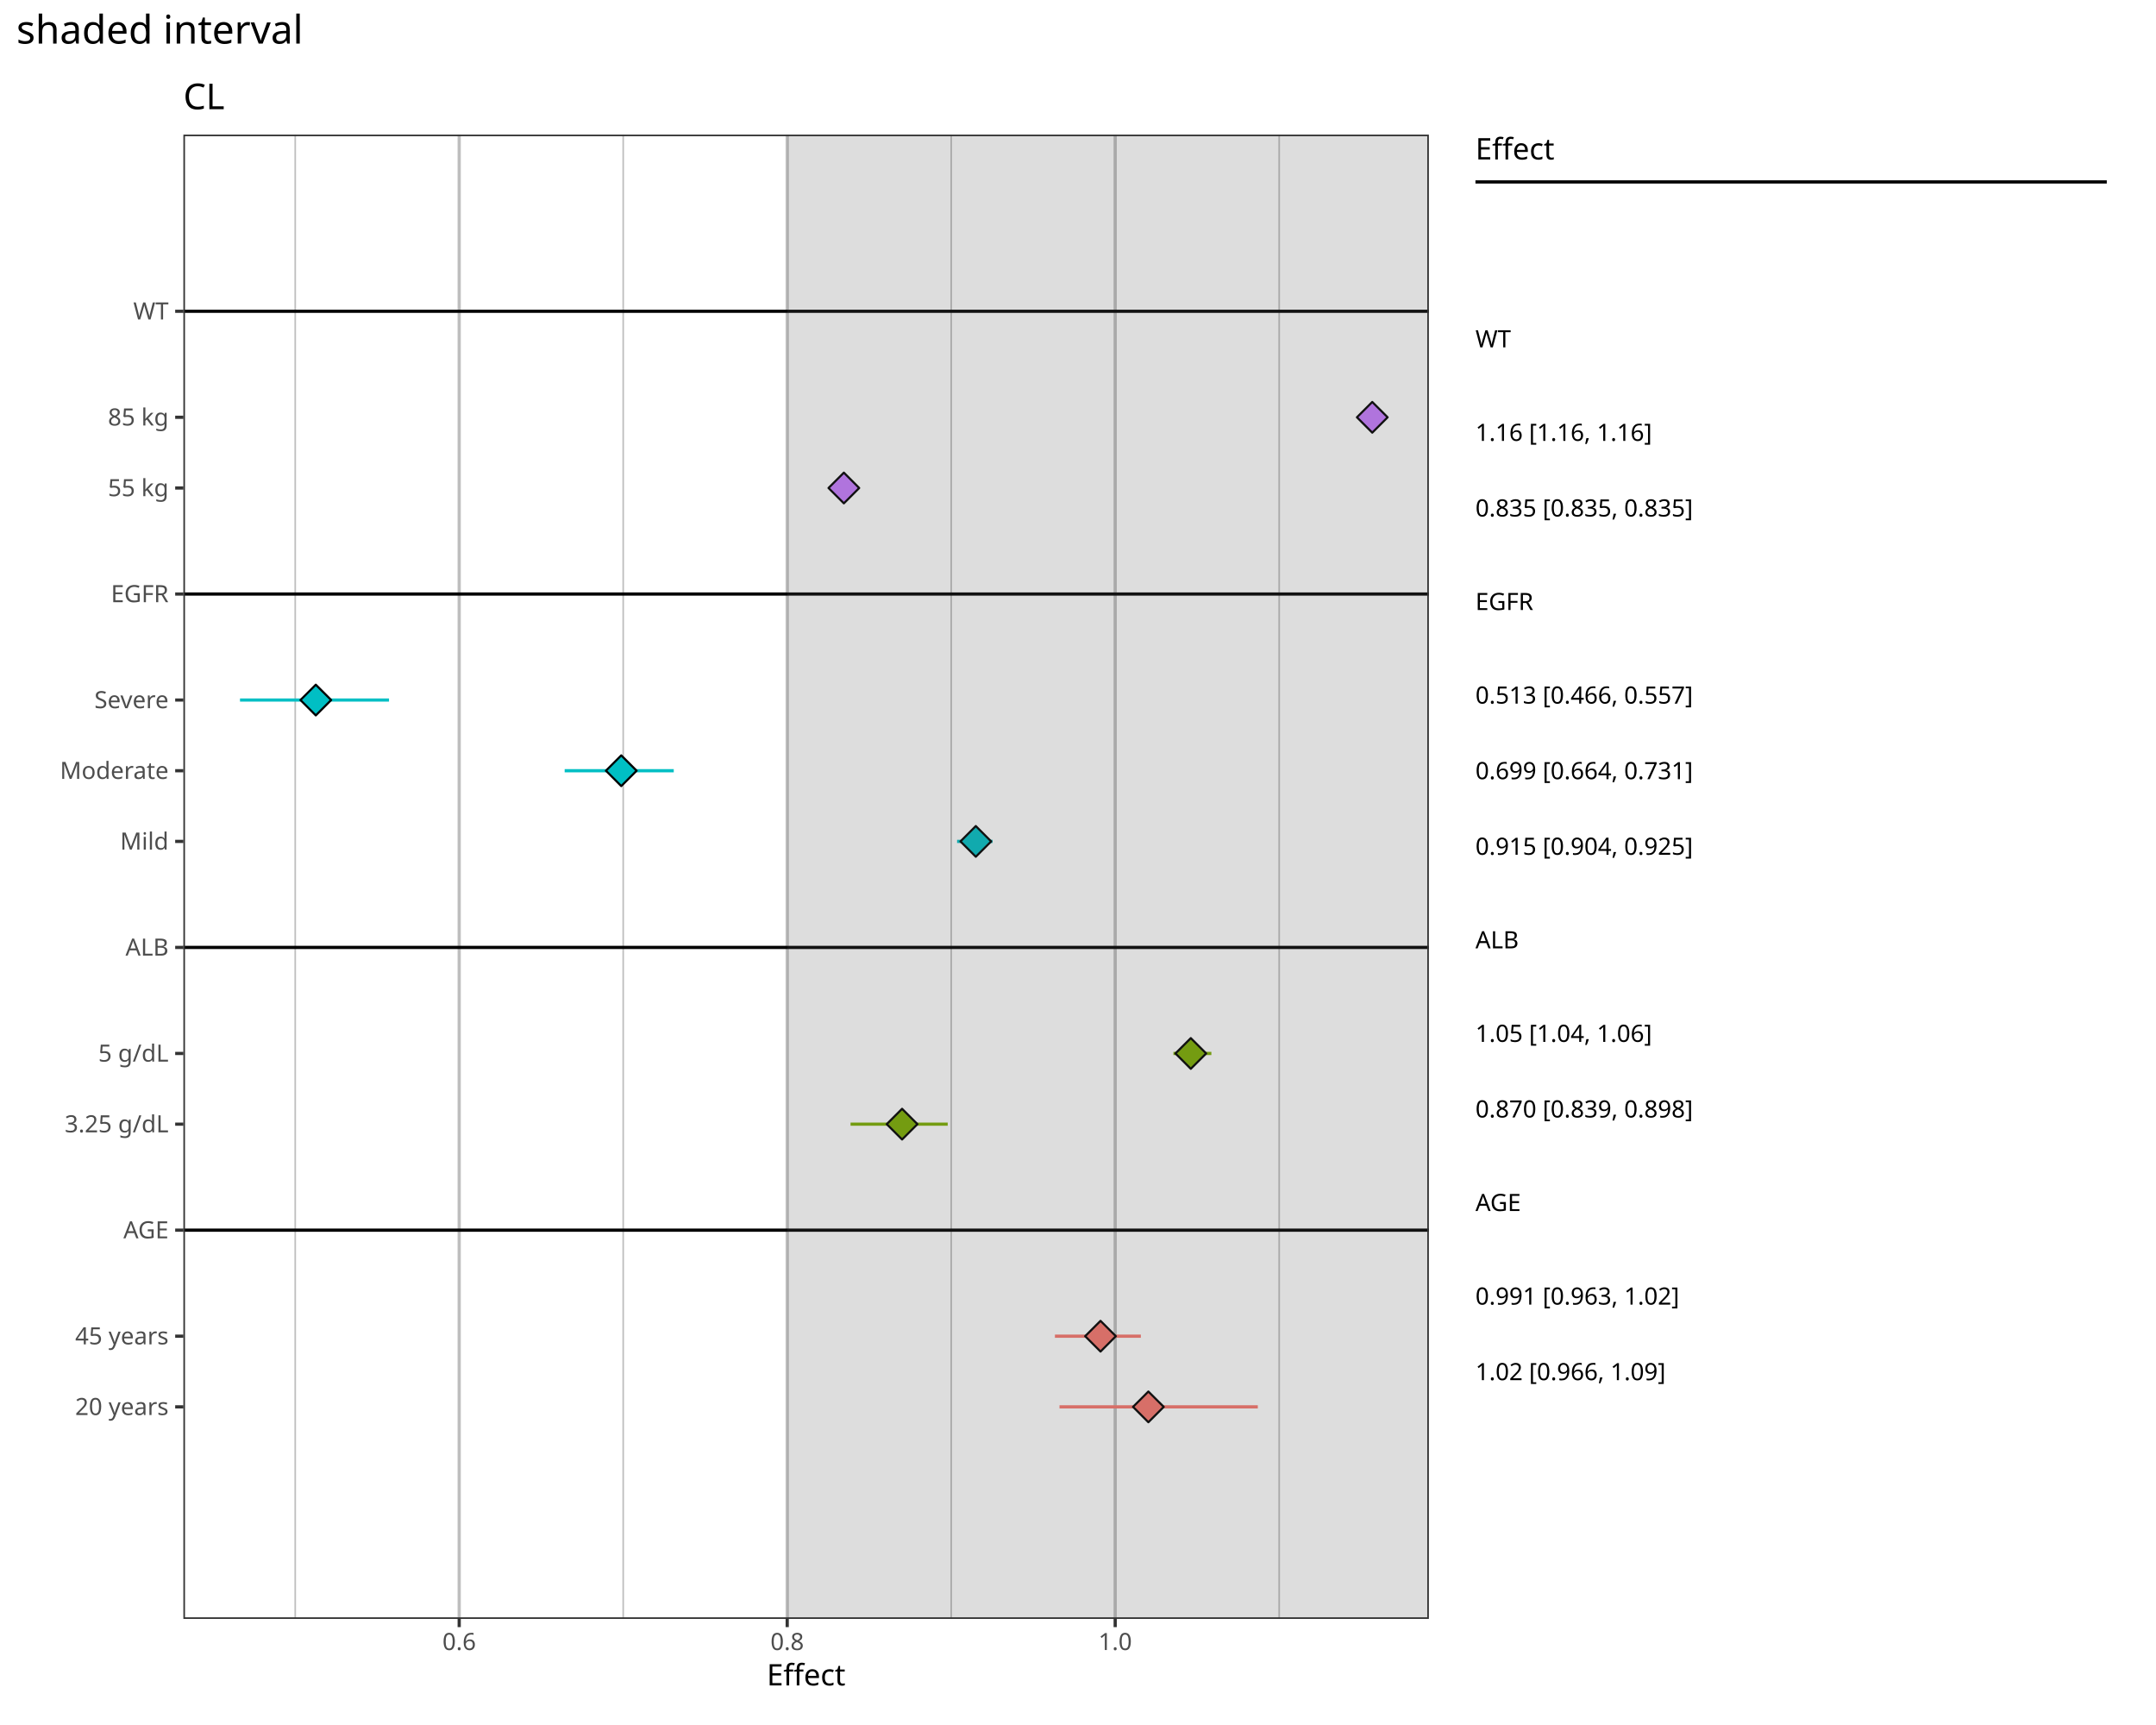
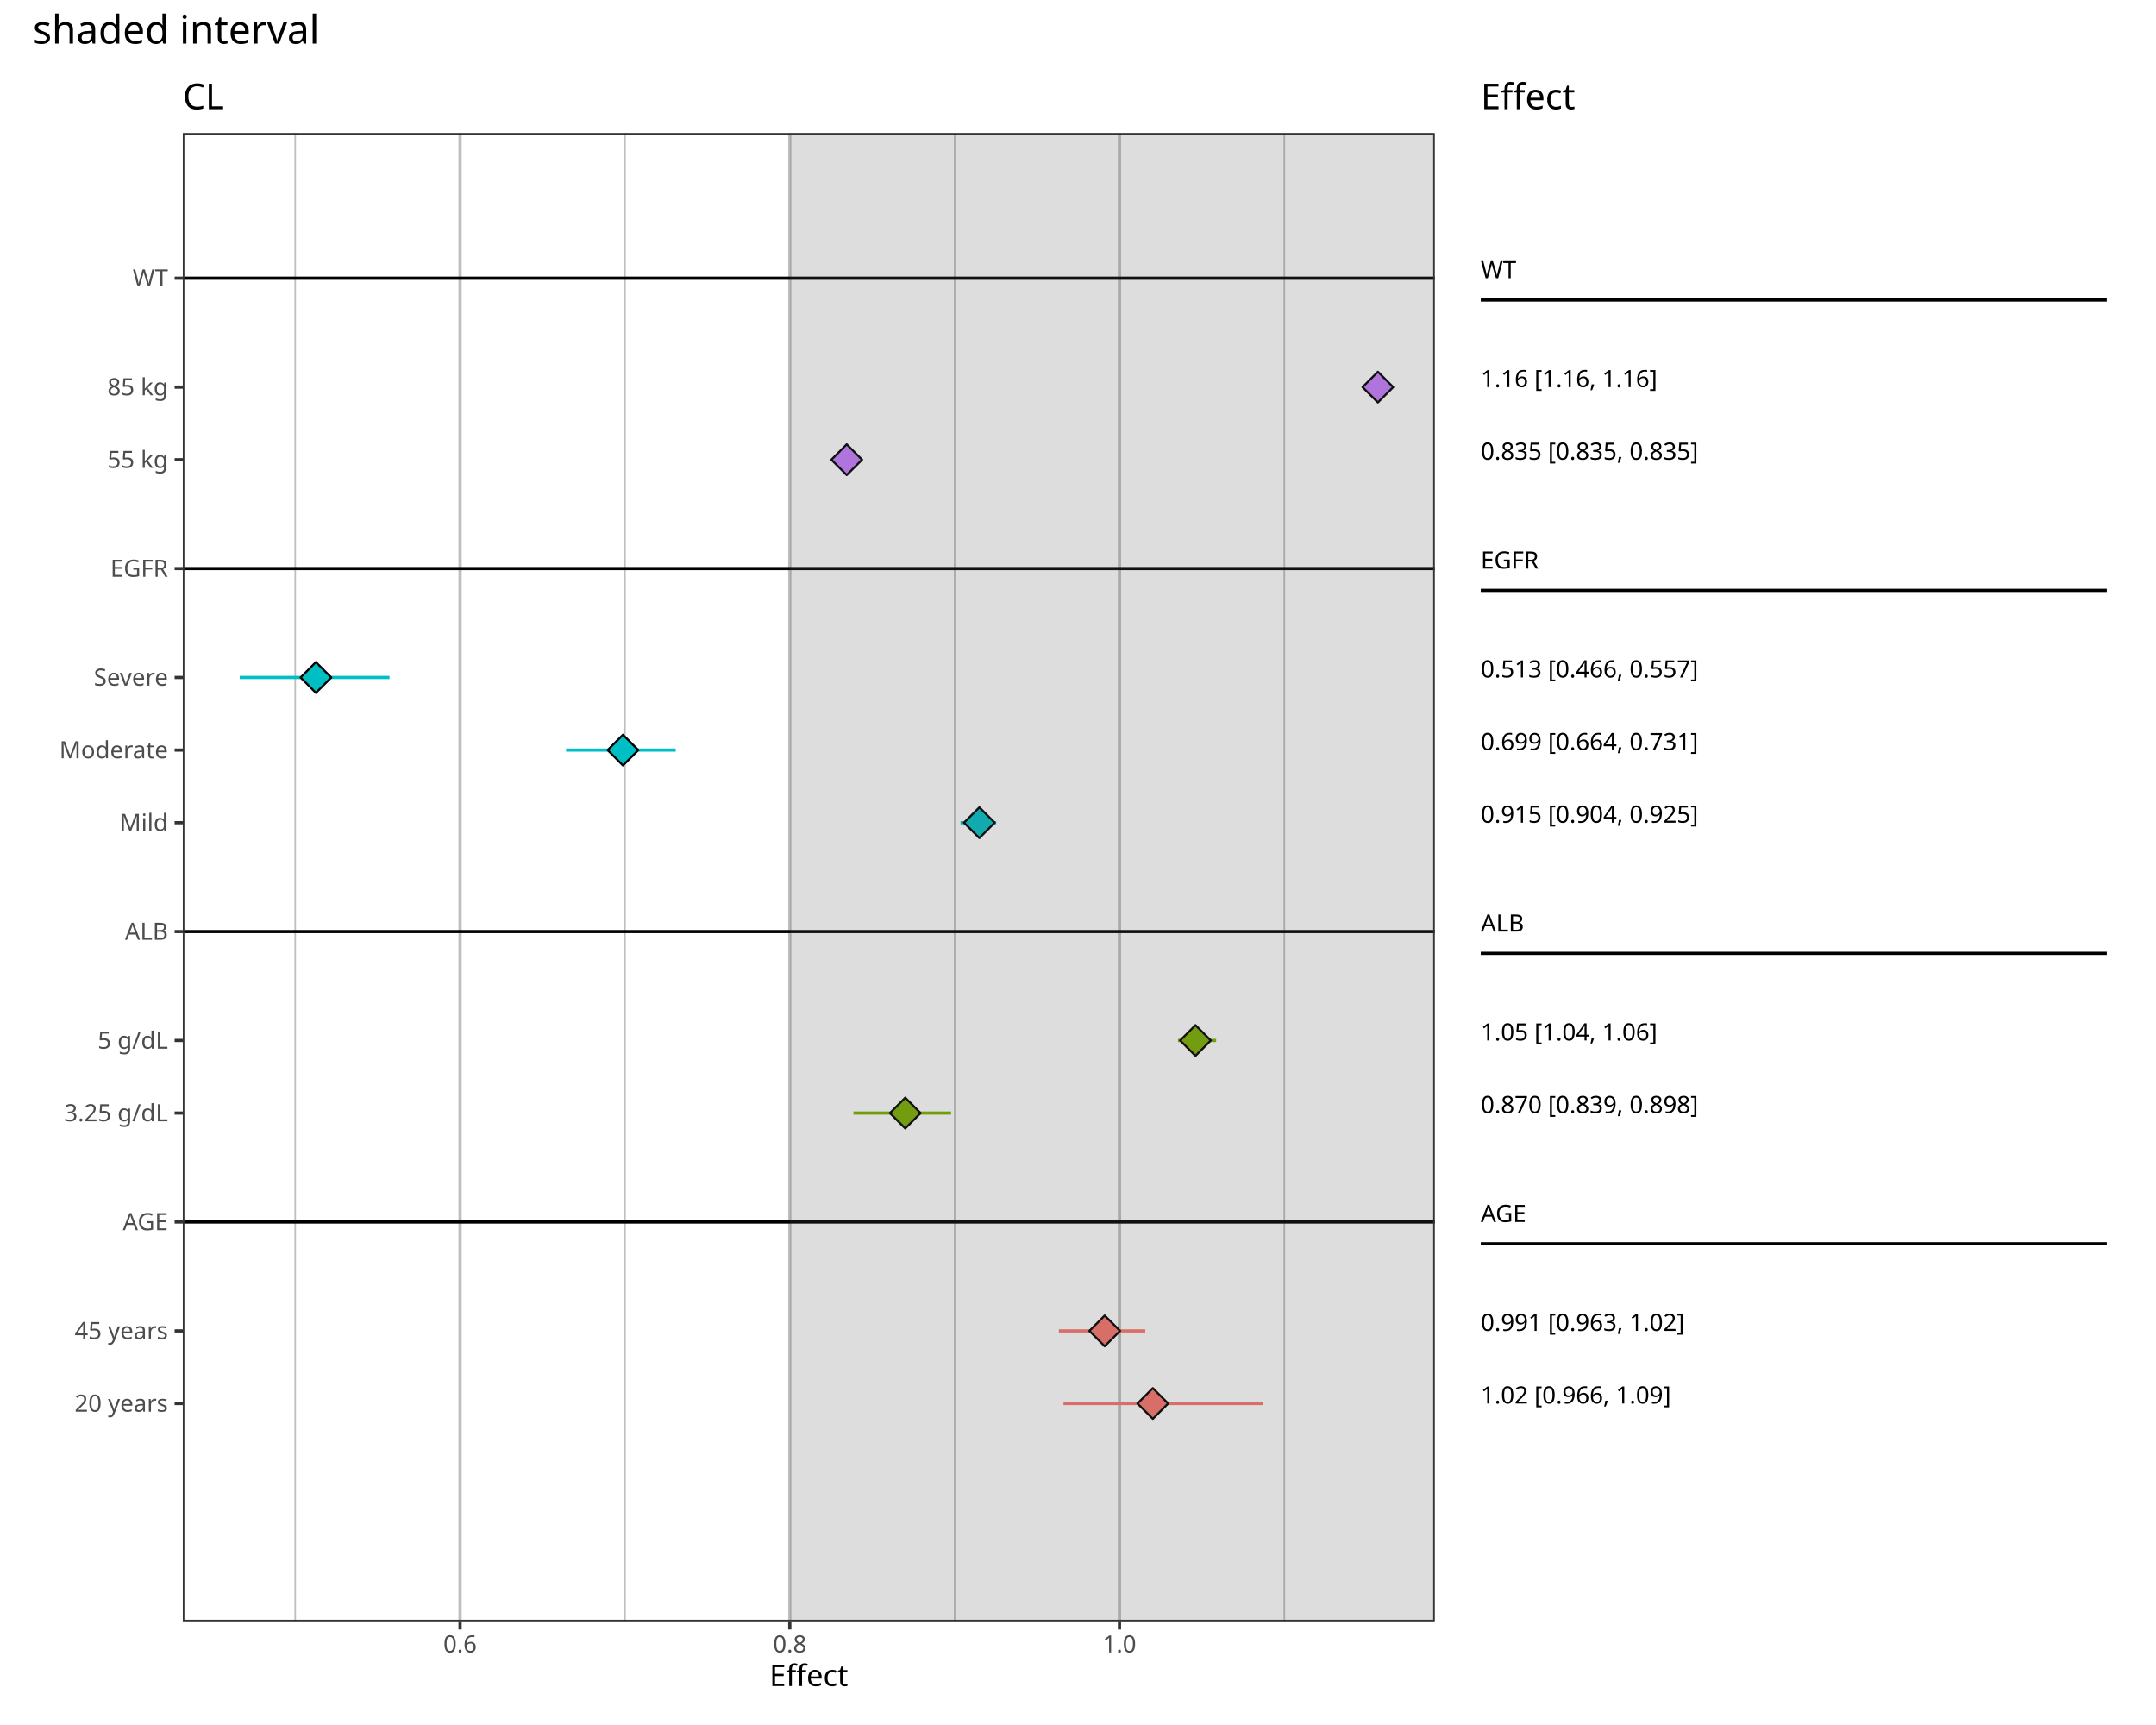
<svg xmlns="http://www.w3.org/2000/svg" class="svglite" data-engine-version="2.0" width="720.00pt" height="576.00pt" viewBox="0 0 720.00 576.00">
  <defs>
    <style type="text/css">
    .svglite line, .svglite polyline, .svglite polygon, .svglite path, .svglite rect, .svglite circle {
      fill: none;
      stroke: #000000;
      stroke-linecap: round;
      stroke-linejoin: round;
      stroke-miterlimit: 10.00;
    }
  </style>
  </defs>
  <rect width="100%" height="100%" style="stroke: none; fill: #FFFFFF;" />
  <defs>
    <clipPath id="cpMC4wMHw3MjAuMDB8MC4wMHw1NzYuMDA=">
      <rect x="0.00" y="0.00" width="720.00" height="576.00" />
    </clipPath>
  </defs>
  <g clip-path="url(#cpMC4wMHw3MjAuMDB8MC4wMHw1NzYuMDA=)">
    <rect x="0.00" y="0.00" width="720.00" height="576.00" style="stroke-width: 1.07; stroke: #FFFFFF; fill: #FFFFFF;" />
  </g>
  <defs>
-     <clipPath id="cpNS40OHw3MTQuNTJ8MjIuNzh8NTcwLjUy">
-       <rect x="5.48" y="22.78" width="709.04" height="547.74" />
+     <clipPath id="cpNjEuMDV8NzAzLjU2fDQ0LjQxfDU0MS4zNw==">
+       <rect x="61.05" y="44.41" width="642.51" height="496.97" />
    </clipPath>
  </defs>
-   <g clip-path="url(#cpNS40OHw3MTQuNTJ8MjIuNzh8NTcwLjUy)">
+   <g clip-path="url(#cpNjEuMDV8NzAzLjU2fDQ0LjQxfDU0MS4zNw==)">
</g>
  <g clip-path="url(#cpMC4wMHw3MjAuMDB8MC4wMHw1NzYuMDA=)">
</g>
  <defs>
-     <clipPath id="cpNS40OHw0NzguMTd8MjIuNzh8NTcwLjUy">
-       <rect x="5.48" y="22.78" width="472.69" height="547.74" />
+     <clipPath id="cpNS40OHw0ODAuMTV8MjIuNzh8NTcwLjUy">
+       <rect x="5.48" y="22.78" width="474.67" height="547.74" />
    </clipPath>
  </defs>
-   <g clip-path="url(#cpNS40OHw0NzguMTd8MjIuNzh8NTcwLjUy)">
-     <rect x="5.48" y="22.78" width="472.69" height="547.74" style="stroke-width: 1.07; stroke: #FFFFFF; fill: #FFFFFF;" />
+   <g clip-path="url(#cpNS40OHw0ODAuMTV8MjIuNzh8NTcwLjUy)">
+     <rect x="5.48" y="22.78" width="474.67" height="547.74" style="stroke-width: 1.07; stroke: #FFFFFF; fill: #FFFFFF;" />
  </g>
  <g clip-path="url(#cpMC4wMHw3MjAuMDB8MC4wMHw1NzYuMDA=)">
</g>
  <defs>
-     <clipPath id="cpNjEuMjR8NDc3LjE4fDQ0Ljk0fDU0MC41OA==">
-       <rect x="61.24" y="44.94" width="415.93" height="495.64" />
+     <clipPath id="cpNjEuMDV8NDc5LjE1fDQ0LjQxfDU0MS4zNw==">
+       <rect x="61.05" y="44.41" width="418.10" height="496.97" />
    </clipPath>
  </defs>
-   <g clip-path="url(#cpNjEuMjR8NDc3LjE4fDQ0Ljk0fDU0MC41OA==)">
-     <rect x="61.24" y="44.94" width="415.93" height="495.64" style="stroke-width: 1.07; stroke: none; fill: #FFFFFF;" />
-     <polyline points="98.59,540.58 98.59,44.94 " style="stroke-width: 0.53; stroke: #BEBEBE; stroke-linecap: butt;" />
-     <polyline points="208.12,540.58 208.12,44.94 " style="stroke-width: 0.53; stroke: #BEBEBE; stroke-linecap: butt;" />
-     <polyline points="317.66,540.58 317.66,44.94 " style="stroke-width: 0.53; stroke: #BEBEBE; stroke-linecap: butt;" />
-     <polyline points="427.19,540.58 427.19,44.94 " style="stroke-width: 0.53; stroke: #BEBEBE; stroke-linecap: butt;" />
-     <polyline points="153.35,540.58 153.35,44.94 " style="stroke-width: 1.07; stroke: #BEBEBE; stroke-linecap: butt;" />
-     <polyline points="262.89,540.58 262.89,44.94 " style="stroke-width: 1.07; stroke: #BEBEBE; stroke-linecap: butt;" />
-     <polyline points="372.42,540.58 372.42,44.94 " style="stroke-width: 1.07; stroke: #BEBEBE; stroke-linecap: butt;" />
-     <line x1="-175.25" y1="540.58" x2="-175.25" y2="44.94" style="stroke-width: 1.07; stroke-dasharray: 1.42,4.27,5.69,4.27; stroke-linecap: butt;" />
-     <polyline points="420.05,469.77 420.05,469.77 " style="stroke-width: 1.07; stroke: #F8766D; stroke-linecap: butt;" />
-     <polyline points="420.05,469.77 353.82,469.77 " style="stroke-width: 1.07; stroke: #F8766D; stroke-linecap: butt;" />
-     <polyline points="353.82,469.77 353.82,469.77 " style="stroke-width: 1.07; stroke: #F8766D; stroke-linecap: butt;" />
-     <polyline points="380.99,446.17 380.99,446.17 " style="stroke-width: 1.07; stroke: #F8766D; stroke-linecap: butt;" />
-     <polyline points="380.99,446.17 352.29,446.17 " style="stroke-width: 1.07; stroke: #F8766D; stroke-linecap: butt;" />
-     <polyline points="352.29,446.17 352.29,446.17 " style="stroke-width: 1.07; stroke: #F8766D; stroke-linecap: butt;" />
-     <polyline points="316.49,375.37 316.49,375.37 " style="stroke-width: 1.07; stroke: #7CAE00; stroke-linecap: butt;" />
-     <polyline points="316.49,375.37 284.04,375.37 " style="stroke-width: 1.07; stroke: #7CAE00; stroke-linecap: butt;" />
-     <polyline points="284.04,375.37 284.04,375.37 " style="stroke-width: 1.07; stroke: #7CAE00; stroke-linecap: butt;" />
-     <polyline points="404.54,351.76 404.54,351.76 " style="stroke-width: 1.07; stroke: #7CAE00; stroke-linecap: butt;" />
-     <polyline points="404.54,351.76 391.86,351.76 " style="stroke-width: 1.07; stroke: #7CAE00; stroke-linecap: butt;" />
-     <polyline points="391.86,351.76 391.86,351.76 " style="stroke-width: 1.07; stroke: #7CAE00; stroke-linecap: butt;" />
-     <polyline points="331.47,280.96 331.47,280.96 " style="stroke-width: 1.07; stroke: #00BFC4; stroke-linecap: butt;" />
-     <polyline points="331.47,280.96 319.62,280.96 " style="stroke-width: 1.07; stroke: #00BFC4; stroke-linecap: butt;" />
-     <polyline points="319.62,280.96 319.62,280.96 " style="stroke-width: 1.07; stroke: #00BFC4; stroke-linecap: butt;" />
-     <polyline points="225.00,257.35 225.00,257.35 " style="stroke-width: 1.07; stroke: #00BFC4; stroke-linecap: butt;" />
-     <polyline points="225.00,257.35 188.57,257.35 " style="stroke-width: 1.07; stroke: #00BFC4; stroke-linecap: butt;" />
-     <polyline points="188.57,257.35 188.57,257.35 " style="stroke-width: 1.07; stroke: #00BFC4; stroke-linecap: butt;" />
-     <polyline points="129.91,233.75 129.91,233.75 " style="stroke-width: 1.07; stroke: #00BFC4; stroke-linecap: butt;" />
-     <polyline points="129.91,233.75 80.15,233.75 " style="stroke-width: 1.07; stroke: #00BFC4; stroke-linecap: butt;" />
-     <polyline points="80.15,233.75 80.15,233.75 " style="stroke-width: 1.07; stroke: #00BFC4; stroke-linecap: butt;" />
-     <polyline points="281.81,162.95 281.81,162.95 " style="stroke-width: 1.07; stroke: #C77CFF; stroke-linecap: butt;" />
-     <polyline points="281.81,162.95 281.81,162.95 " style="stroke-width: 1.07; stroke: #C77CFF; stroke-linecap: butt;" />
-     <polyline points="281.81,162.95 281.81,162.95 " style="stroke-width: 1.07; stroke: #C77CFF; stroke-linecap: butt;" />
-     <polyline points="458.27,139.34 458.27,139.34 " style="stroke-width: 1.07; stroke: #C77CFF; stroke-linecap: butt;" />
-     <polyline points="458.27,139.34 458.27,139.34 " style="stroke-width: 1.07; stroke: #C77CFF; stroke-linecap: butt;" />
-     <polyline points="458.27,139.34 458.27,139.34 " style="stroke-width: 1.07; stroke: #C77CFF; stroke-linecap: butt;" />
-     <polygon points="383.50,474.90 388.63,469.77 383.50,464.65 378.38,469.77 " style="stroke-width: 0.71; fill: #F8766D;" />
-     <polygon points="367.52,451.30 372.64,446.17 367.52,441.05 362.39,446.17 " style="stroke-width: 0.71; fill: #F8766D;" />
-     <polygon points="301.25,380.49 306.38,375.37 301.25,370.24 296.13,375.37 " style="stroke-width: 0.71; fill: #7CAE00;" />
-     <polygon points="397.67,356.89 402.80,351.76 397.67,346.64 392.55,351.76 " style="stroke-width: 0.71; fill: #7CAE00;" />
-     <polygon points="325.87,286.08 331.00,280.96 325.87,275.83 320.75,280.96 " style="stroke-width: 0.71; fill: #00BFC4;" />
-     <polygon points="207.47,262.48 212.60,257.35 207.47,252.23 202.35,257.35 " style="stroke-width: 0.71; fill: #00BFC4;" />
-     <polygon points="105.46,238.88 110.59,233.75 105.46,228.63 100.34,233.75 " style="stroke-width: 0.71; fill: #00BFC4;" />
-     <polygon points="281.81,168.07 286.93,162.95 281.81,157.82 276.68,162.95 " style="stroke-width: 0.71; fill: #C77CFF;" />
-     <polygon points="458.27,144.47 463.40,139.34 458.27,134.22 453.15,139.34 " style="stroke-width: 0.71; fill: #C77CFF;" />
-     <line x1="61.24" y1="103.94" x2="477.18" y2="103.94" style="stroke-width: 1.07; stroke-linecap: butt;" />
-     <line x1="61.24" y1="198.35" x2="477.18" y2="198.35" style="stroke-width: 1.07; stroke-linecap: butt;" />
-     <line x1="61.24" y1="316.36" x2="477.18" y2="316.36" style="stroke-width: 1.07; stroke-linecap: butt;" />
-     <line x1="61.24" y1="410.77" x2="477.18" y2="410.77" style="stroke-width: 1.07; stroke-linecap: butt;" />
-     <rect x="262.89" y="44.94" width="246.45" height="896.88" style="stroke-width: 1.07; stroke: none; stroke-linecap: square; stroke-linejoin: miter; fill: #595959; fill-opacity: 0.20;" />
-     <rect x="61.24" y="44.94" width="415.93" height="495.64" style="stroke-width: 1.07; stroke: #333333;" />
+   <g clip-path="url(#cpNjEuMDV8NDc5LjE1fDQ0LjQxfDU0MS4zNw==)">
+     <rect x="61.05" y="44.41" width="418.10" height="496.97" style="stroke-width: 1.07; stroke: none; fill: #FFFFFF;" />
+     <polyline points="98.59,541.37 98.59,44.41 " style="stroke-width: 0.53; stroke: #BEBEBE; stroke-linecap: butt;" />
+     <polyline points="208.70,541.37 208.70,44.41 " style="stroke-width: 0.53; stroke: #BEBEBE; stroke-linecap: butt;" />
+     <polyline points="318.80,541.37 318.80,44.41 " style="stroke-width: 0.53; stroke: #BEBEBE; stroke-linecap: butt;" />
+     <polyline points="428.90,541.37 428.90,44.41 " style="stroke-width: 0.53; stroke: #BEBEBE; stroke-linecap: butt;" />
+     <polyline points="153.64,541.37 153.64,44.41 " style="stroke-width: 1.07; stroke: #BEBEBE; stroke-linecap: butt;" />
+     <polyline points="263.75,541.37 263.75,44.41 " style="stroke-width: 1.07; stroke: #BEBEBE; stroke-linecap: butt;" />
+     <polyline points="373.85,541.37 373.85,44.41 " style="stroke-width: 1.07; stroke: #BEBEBE; stroke-linecap: butt;" />
+     <line x1="-176.67" y1="541.37" x2="-176.67" y2="44.41" style="stroke-width: 1.07; stroke-dasharray: 1.42,4.27,5.69,4.27; stroke-linecap: butt;" />
+     <polyline points="421.73,468.65 421.73,468.65 " style="stroke-width: 1.07; stroke: #F8766D; stroke-linecap: butt;" />
+     <polyline points="421.73,468.65 355.15,468.65 " style="stroke-width: 1.07; stroke: #F8766D; stroke-linecap: butt;" />
+     <polyline points="355.15,468.65 355.15,468.65 " style="stroke-width: 1.07; stroke: #F8766D; stroke-linecap: butt;" />
+     <polyline points="382.46,444.40 382.46,444.40 " style="stroke-width: 1.07; stroke: #F8766D; stroke-linecap: butt;" />
+     <polyline points="382.46,444.40 353.61,444.40 " style="stroke-width: 1.07; stroke: #F8766D; stroke-linecap: butt;" />
+     <polyline points="353.61,444.40 353.61,444.40 " style="stroke-width: 1.07; stroke: #F8766D; stroke-linecap: butt;" />
+     <polyline points="317.63,371.68 317.63,371.68 " style="stroke-width: 1.07; stroke: #7CAE00; stroke-linecap: butt;" />
+     <polyline points="317.63,371.68 285.00,371.68 " style="stroke-width: 1.07; stroke: #7CAE00; stroke-linecap: butt;" />
+     <polyline points="285.00,371.68 285.00,371.68 " style="stroke-width: 1.07; stroke: #7CAE00; stroke-linecap: butt;" />
+     <polyline points="406.13,347.43 406.13,347.43 " style="stroke-width: 1.07; stroke: #7CAE00; stroke-linecap: butt;" />
+     <polyline points="406.13,347.43 393.39,347.43 " style="stroke-width: 1.07; stroke: #7CAE00; stroke-linecap: butt;" />
+     <polyline points="393.39,347.43 393.39,347.43 " style="stroke-width: 1.07; stroke: #7CAE00; stroke-linecap: butt;" />
+     <polyline points="332.68,274.71 332.68,274.71 " style="stroke-width: 1.07; stroke: #00BFC4; stroke-linecap: butt;" />
+     <polyline points="332.68,274.71 320.77,274.71 " style="stroke-width: 1.07; stroke: #00BFC4; stroke-linecap: butt;" />
+     <polyline points="320.77,274.71 320.77,274.71 " style="stroke-width: 1.07; stroke: #00BFC4; stroke-linecap: butt;" />
+     <polyline points="225.66,250.47 225.66,250.47 " style="stroke-width: 1.07; stroke: #00BFC4; stroke-linecap: butt;" />
+     <polyline points="225.66,250.47 189.04,250.47 " style="stroke-width: 1.07; stroke: #00BFC4; stroke-linecap: butt;" />
+     <polyline points="189.04,250.47 189.04,250.47 " style="stroke-width: 1.07; stroke: #00BFC4; stroke-linecap: butt;" />
+     <polyline points="130.08,226.22 130.08,226.22 " style="stroke-width: 1.07; stroke: #00BFC4; stroke-linecap: butt;" />
+     <polyline points="130.08,226.22 80.06,226.22 " style="stroke-width: 1.07; stroke: #00BFC4; stroke-linecap: butt;" />
+     <polyline points="80.06,226.22 80.06,226.22 " style="stroke-width: 1.07; stroke: #00BFC4; stroke-linecap: butt;" />
+     <polyline points="282.76,153.50 282.76,153.50 " style="stroke-width: 1.07; stroke: #C77CFF; stroke-linecap: butt;" />
+     <polyline points="282.76,153.50 282.76,153.50 " style="stroke-width: 1.07; stroke: #C77CFF; stroke-linecap: butt;" />
+     <polyline points="282.76,153.50 282.76,153.50 " style="stroke-width: 1.07; stroke: #C77CFF; stroke-linecap: butt;" />
+     <polyline points="460.15,129.26 460.15,129.26 " style="stroke-width: 1.07; stroke: #C77CFF; stroke-linecap: butt;" />
+     <polyline points="460.15,129.26 460.15,129.26 " style="stroke-width: 1.07; stroke: #C77CFF; stroke-linecap: butt;" />
+     <polyline points="460.15,129.26 460.15,129.26 " style="stroke-width: 1.07; stroke: #C77CFF; stroke-linecap: butt;" />
+     <polygon points="384.99,473.77 390.11,468.65 384.99,463.52 379.86,468.65 " style="stroke-width: 0.71; fill: #F8766D;" />
+     <polygon points="368.92,449.53 374.05,444.40 368.92,439.28 363.80,444.40 " style="stroke-width: 0.71; fill: #F8766D;" />
+     <polygon points="302.31,376.80 307.43,371.68 302.31,366.55 297.18,371.68 " style="stroke-width: 0.71; fill: #7CAE00;" />
+     <polygon points="399.23,352.56 404.35,347.43 399.23,342.31 394.11,347.43 " style="stroke-width: 0.71; fill: #7CAE00;" />
+     <polygon points="327.06,279.83 332.18,274.71 327.06,269.58 321.93,274.71 " style="stroke-width: 0.71; fill: #00BFC4;" />
+     <polygon points="208.04,255.59 213.17,250.47 208.04,245.34 202.92,250.47 " style="stroke-width: 0.71; fill: #00BFC4;" />
+     <polygon points="105.50,231.35 110.63,226.22 105.50,221.10 100.38,226.22 " style="stroke-width: 0.71; fill: #00BFC4;" />
+     <polygon points="282.76,158.62 287.89,153.50 282.76,148.37 277.64,153.50 " style="stroke-width: 0.71; fill: #C77CFF;" />
+     <polygon points="460.15,134.38 465.27,129.26 460.15,124.13 455.02,129.26 " style="stroke-width: 0.71; fill: #C77CFF;" />
+     <line x1="61.05" y1="92.89" x2="479.15" y2="92.89" style="stroke-width: 1.07; stroke-linecap: butt;" />
+     <line x1="61.05" y1="189.86" x2="479.15" y2="189.86" style="stroke-width: 1.07; stroke-linecap: butt;" />
+     <line x1="61.05" y1="311.07" x2="479.15" y2="311.07" style="stroke-width: 1.07; stroke-linecap: butt;" />
+     <line x1="61.05" y1="408.04" x2="479.15" y2="408.04" style="stroke-width: 1.07; stroke-linecap: butt;" />
+     <rect x="263.75" y="44.41" width="247.73" height="909.08" style="stroke-width: 1.07; stroke: none; stroke-linecap: square; stroke-linejoin: miter; fill: #595959; fill-opacity: 0.20;" />
+     <rect x="61.05" y="44.41" width="418.10" height="496.97" style="stroke-width: 1.07; stroke: #333333;" />
  </g>
  <g clip-path="url(#cpMC4wMHw3MjAuMDB8MC4wMHw1NzYuMDA=)">
-     <text x="56.31" y="106.67" text-anchor="end" style="font-size: 7.94px; fill: #4D4D4D; font-family: sans;" textLength="12.34px" lengthAdjust="spacingAndGlyphs">WT</text>
-     <text x="56.31" y="142.08" text-anchor="end" style="font-size: 7.94px; fill: #4D4D4D; font-family: sans;" textLength="19.42px" lengthAdjust="spacingAndGlyphs">85 kg</text>
-     <text x="56.31" y="165.68" text-anchor="end" style="font-size: 7.94px; fill: #4D4D4D; font-family: sans;" textLength="19.42px" lengthAdjust="spacingAndGlyphs">55 kg</text>
-     <text x="56.31" y="201.08" text-anchor="end" style="font-size: 7.94px; fill: #4D4D4D; font-family: sans;" textLength="22.05px" lengthAdjust="spacingAndGlyphs">EGFR</text>
-     <text x="56.31" y="236.48" text-anchor="end" style="font-size: 7.94px; fill: #4D4D4D; font-family: sans;" textLength="25.15px" lengthAdjust="spacingAndGlyphs">Severe</text>
-     <text x="56.31" y="260.09" text-anchor="end" style="font-size: 7.94px; fill: #4D4D4D; font-family: sans;" textLength="33.54px" lengthAdjust="spacingAndGlyphs">Moderate</text>
-     <text x="56.31" y="283.69" text-anchor="end" style="font-size: 7.94px; fill: #4D4D4D; font-family: sans;" textLength="14.55px" lengthAdjust="spacingAndGlyphs">Mild</text>
-     <text x="56.31" y="319.09" text-anchor="end" style="font-size: 7.94px; fill: #4D4D4D; font-family: sans;" textLength="15.01px" lengthAdjust="spacingAndGlyphs">ALB</text>
-     <text x="56.31" y="354.49" text-anchor="end" style="font-size: 7.94px; fill: #4D4D4D; font-family: sans;" textLength="22.07px" lengthAdjust="spacingAndGlyphs">5 g/dL</text>
-     <text x="56.31" y="378.10" text-anchor="end" style="font-size: 7.94px; fill: #4D4D4D; font-family: sans;" textLength="33.10px" lengthAdjust="spacingAndGlyphs">3.25 g/dL</text>
-     <text x="56.31" y="413.50" text-anchor="end" style="font-size: 7.94px; fill: #4D4D4D; font-family: sans;" textLength="16.77px" lengthAdjust="spacingAndGlyphs">AGE</text>
-     <text x="56.31" y="448.90" text-anchor="end" style="font-size: 7.94px; fill: #4D4D4D; font-family: sans;" textLength="30.45px" lengthAdjust="spacingAndGlyphs">45 years</text>
-     <text x="56.31" y="472.50" text-anchor="end" style="font-size: 7.94px; fill: #4D4D4D; font-family: sans;" textLength="30.45px" lengthAdjust="spacingAndGlyphs">20 years</text>
-     <polyline points="58.50,103.94 61.24,103.94 " style="stroke-width: 1.07; stroke: #333333; stroke-linecap: butt;" />
-     <polyline points="58.50,139.34 61.24,139.34 " style="stroke-width: 1.07; stroke: #333333; stroke-linecap: butt;" />
-     <polyline points="58.50,162.95 61.24,162.95 " style="stroke-width: 1.07; stroke: #333333; stroke-linecap: butt;" />
-     <polyline points="58.50,198.35 61.24,198.35 " style="stroke-width: 1.07; stroke: #333333; stroke-linecap: butt;" />
-     <polyline points="58.50,233.75 61.24,233.75 " style="stroke-width: 1.07; stroke: #333333; stroke-linecap: butt;" />
-     <polyline points="58.50,257.35 61.24,257.35 " style="stroke-width: 1.07; stroke: #333333; stroke-linecap: butt;" />
-     <polyline points="58.50,280.96 61.24,280.96 " style="stroke-width: 1.07; stroke: #333333; stroke-linecap: butt;" />
-     <polyline points="58.50,316.36 61.24,316.36 " style="stroke-width: 1.07; stroke: #333333; stroke-linecap: butt;" />
-     <polyline points="58.50,351.76 61.24,351.76 " style="stroke-width: 1.07; stroke: #333333; stroke-linecap: butt;" />
-     <polyline points="58.50,375.37 61.24,375.37 " style="stroke-width: 1.07; stroke: #333333; stroke-linecap: butt;" />
-     <polyline points="58.50,410.77 61.24,410.77 " style="stroke-width: 1.07; stroke: #333333; stroke-linecap: butt;" />
-     <polyline points="58.50,446.17 61.24,446.17 " style="stroke-width: 1.07; stroke: #333333; stroke-linecap: butt;" />
-     <polyline points="58.50,469.77 61.24,469.77 " style="stroke-width: 1.07; stroke: #333333; stroke-linecap: butt;" />
-     <polyline points="153.35,543.32 153.35,540.58 " style="stroke-width: 1.07; stroke: #333333; stroke-linecap: butt;" />
-     <polyline points="262.89,543.32 262.89,540.58 " style="stroke-width: 1.07; stroke: #333333; stroke-linecap: butt;" />
-     <polyline points="372.42,543.32 372.42,540.58 " style="stroke-width: 1.07; stroke: #333333; stroke-linecap: butt;" />
-     <text x="153.35" y="550.97" text-anchor="middle" style="font-size: 7.94px; fill: #4D4D4D; font-family: sans;" textLength="11.03px" lengthAdjust="spacingAndGlyphs">0.6</text>
-     <text x="262.89" y="550.97" text-anchor="middle" style="font-size: 7.94px; fill: #4D4D4D; font-family: sans;" textLength="11.03px" lengthAdjust="spacingAndGlyphs">0.8</text>
-     <text x="372.42" y="550.97" text-anchor="middle" style="font-size: 7.94px; fill: #4D4D4D; font-family: sans;" textLength="11.03px" lengthAdjust="spacingAndGlyphs">1.0</text>
-     <text x="269.21" y="562.79" text-anchor="middle" style="font-size: 9.92px; font-family: sans;" textLength="25.37px" lengthAdjust="spacingAndGlyphs">Effect</text>
-     <text x="61.24" y="36.46" style="font-size: 11.91px; font-family: sans;" textLength="15.22px" lengthAdjust="spacingAndGlyphs">CL</text>
+     <text x="56.12" y="95.62" text-anchor="end" style="font-size: 7.94px; fill: #4D4D4D; font-family: sans;" textLength="12.34px" lengthAdjust="spacingAndGlyphs">WT</text>
+     <text x="56.12" y="131.99" text-anchor="end" style="font-size: 7.94px; fill: #4D4D4D; font-family: sans;" textLength="19.42px" lengthAdjust="spacingAndGlyphs">85 kg</text>
+     <text x="56.12" y="156.23" text-anchor="end" style="font-size: 7.94px; fill: #4D4D4D; font-family: sans;" textLength="19.42px" lengthAdjust="spacingAndGlyphs">55 kg</text>
+     <text x="56.12" y="192.59" text-anchor="end" style="font-size: 7.94px; fill: #4D4D4D; font-family: sans;" textLength="22.05px" lengthAdjust="spacingAndGlyphs">EGFR</text>
+     <text x="56.12" y="228.95" text-anchor="end" style="font-size: 7.94px; fill: #4D4D4D; font-family: sans;" textLength="25.15px" lengthAdjust="spacingAndGlyphs">Severe</text>
+     <text x="56.12" y="253.20" text-anchor="end" style="font-size: 7.94px; fill: #4D4D4D; font-family: sans;" textLength="33.54px" lengthAdjust="spacingAndGlyphs">Moderate</text>
+     <text x="56.12" y="277.44" text-anchor="end" style="font-size: 7.94px; fill: #4D4D4D; font-family: sans;" textLength="14.55px" lengthAdjust="spacingAndGlyphs">Mild</text>
+     <text x="56.12" y="313.80" text-anchor="end" style="font-size: 7.94px; fill: #4D4D4D; font-family: sans;" textLength="15.01px" lengthAdjust="spacingAndGlyphs">ALB</text>
+     <text x="56.12" y="350.17" text-anchor="end" style="font-size: 7.94px; fill: #4D4D4D; font-family: sans;" textLength="22.07px" lengthAdjust="spacingAndGlyphs">5 g/dL</text>
+     <text x="56.12" y="374.41" text-anchor="end" style="font-size: 7.94px; fill: #4D4D4D; font-family: sans;" textLength="33.10px" lengthAdjust="spacingAndGlyphs">3.25 g/dL</text>
+     <text x="56.12" y="410.77" text-anchor="end" style="font-size: 7.94px; fill: #4D4D4D; font-family: sans;" textLength="16.77px" lengthAdjust="spacingAndGlyphs">AGE</text>
+     <text x="56.12" y="447.13" text-anchor="end" style="font-size: 7.94px; fill: #4D4D4D; font-family: sans;" textLength="30.45px" lengthAdjust="spacingAndGlyphs">45 years</text>
+     <text x="56.12" y="471.38" text-anchor="end" style="font-size: 7.94px; fill: #4D4D4D; font-family: sans;" textLength="30.45px" lengthAdjust="spacingAndGlyphs">20 years</text>
+     <polyline points="58.31,92.89 61.05,92.89 " style="stroke-width: 1.07; stroke: #333333; stroke-linecap: butt;" />
+     <polyline points="58.31,129.26 61.05,129.26 " style="stroke-width: 1.07; stroke: #333333; stroke-linecap: butt;" />
+     <polyline points="58.31,153.50 61.05,153.50 " style="stroke-width: 1.07; stroke: #333333; stroke-linecap: butt;" />
+     <polyline points="58.31,189.86 61.05,189.86 " style="stroke-width: 1.07; stroke: #333333; stroke-linecap: butt;" />
+     <polyline points="58.31,226.22 61.05,226.22 " style="stroke-width: 1.07; stroke: #333333; stroke-linecap: butt;" />
+     <polyline points="58.31,250.47 61.05,250.47 " style="stroke-width: 1.07; stroke: #333333; stroke-linecap: butt;" />
+     <polyline points="58.31,274.71 61.05,274.71 " style="stroke-width: 1.07; stroke: #333333; stroke-linecap: butt;" />
+     <polyline points="58.31,311.07 61.05,311.07 " style="stroke-width: 1.07; stroke: #333333; stroke-linecap: butt;" />
+     <polyline points="58.31,347.43 61.05,347.43 " style="stroke-width: 1.07; stroke: #333333; stroke-linecap: butt;" />
+     <polyline points="58.31,371.68 61.05,371.68 " style="stroke-width: 1.07; stroke: #333333; stroke-linecap: butt;" />
+     <polyline points="58.31,408.04 61.05,408.04 " style="stroke-width: 1.07; stroke: #333333; stroke-linecap: butt;" />
+     <polyline points="58.31,444.40 61.05,444.40 " style="stroke-width: 1.07; stroke: #333333; stroke-linecap: butt;" />
+     <polyline points="58.31,468.65 61.05,468.65 " style="stroke-width: 1.07; stroke: #333333; stroke-linecap: butt;" />
+     <polyline points="153.64,544.11 153.64,541.37 " style="stroke-width: 1.07; stroke: #333333; stroke-linecap: butt;" />
+     <polyline points="263.75,544.11 263.75,541.37 " style="stroke-width: 1.07; stroke: #333333; stroke-linecap: butt;" />
+     <polyline points="373.85,544.11 373.85,541.37 " style="stroke-width: 1.07; stroke: #333333; stroke-linecap: butt;" />
+     <text x="153.64" y="551.77" text-anchor="middle" style="font-size: 7.94px; fill: #4D4D4D; font-family: sans;" textLength="11.03px" lengthAdjust="spacingAndGlyphs">0.6</text>
+     <text x="263.75" y="551.77" text-anchor="middle" style="font-size: 7.94px; fill: #4D4D4D; font-family: sans;" textLength="11.03px" lengthAdjust="spacingAndGlyphs">0.8</text>
+     <text x="373.85" y="551.77" text-anchor="middle" style="font-size: 7.94px; fill: #4D4D4D; font-family: sans;" textLength="11.03px" lengthAdjust="spacingAndGlyphs">1.0</text>
+     <text x="270.10" y="562.98" text-anchor="middle" style="font-size: 9.92px; font-family: sans;" textLength="25.37px" lengthAdjust="spacingAndGlyphs">Effect</text>
+     <text x="61.05" y="36.46" style="font-size: 11.91px; font-family: sans;" textLength="15.22px" lengthAdjust="spacingAndGlyphs">CL</text>
  </g>
  <defs>
-     <clipPath id="cpNDc4LjE3fDcxNC41MnwyMi43OHw1NzAuNTI=">
-       <rect x="478.17" y="22.78" width="236.35" height="547.74" />
+     <clipPath id="cpNDgwLjE1fDcxNC41MnwyMi43OHw1NzAuNTI=">
+       <rect x="480.15" y="22.78" width="234.37" height="547.74" />
    </clipPath>
  </defs>
-   <g clip-path="url(#cpNDc4LjE3fDcxNC41MnwyMi43OHw1NzAuNTI=)">
-     <rect x="478.17" y="22.78" width="236.35" height="547.74" style="stroke-width: 1.07; stroke: #FFFFFF; fill: #FFFFFF;" />
+   <g clip-path="url(#cpNDgwLjE1fDcxNC41MnwyMi43OHw1NzAuNTI=)">
+     <rect x="480.15" y="22.78" width="234.37" height="547.74" style="stroke-width: 1.07; stroke: #FFFFFF; fill: #FFFFFF;" />
  </g>
  <g clip-path="url(#cpMC4wMHw3MjAuMDB8MC4wMHw1NzYuMDA=)">
</g>
  <defs>
-     <clipPath id="cpNDkyLjczfDcwMy41NnwyOC4yNnw1NDAuNTg=">
-       <rect x="492.73" y="28.26" width="210.83" height="512.32" />
+     <clipPath id="cpNDk0LjUxfDcwMy41Nnw0NC40MXw1NDEuMzc=">
+       <rect x="494.51" y="44.41" width="209.05" height="496.97" />
    </clipPath>
  </defs>
-   <g clip-path="url(#cpNDkyLjczfDcwMy41NnwyOC4yNnw1NDAuNTg=)">
-     <rect x="492.73" y="28.26" width="210.83" height="512.32" style="stroke-width: 1.07; stroke: none; fill: #FFFFFF;" />
-     <text x="492.73" y="115.98" style="font-size: 7.97px; font-family: sans;" textLength="12.39px" lengthAdjust="spacingAndGlyphs">WT</text>
-     <text x="492.73" y="147.22" style="font-size: 7.97px; font-family: sans;" textLength="57.59px" lengthAdjust="spacingAndGlyphs">1.16 [1.16, 1.16]</text>
-     <text x="492.73" y="172.46" style="font-size: 7.97px; font-family: sans;" textLength="70.88px" lengthAdjust="spacingAndGlyphs">0.835 [0.835, 0.835]</text>
-     <text x="492.73" y="203.70" style="font-size: 7.97px; font-family: sans;" textLength="22.14px" lengthAdjust="spacingAndGlyphs">EGFR</text>
-     <text x="492.73" y="234.94" style="font-size: 7.97px; font-family: sans;" textLength="70.88px" lengthAdjust="spacingAndGlyphs">0.513 [0.466, 0.557]</text>
-     <text x="492.73" y="260.18" style="font-size: 7.97px; font-family: sans;" textLength="70.88px" lengthAdjust="spacingAndGlyphs">0.699 [0.664, 0.731]</text>
-     <text x="492.73" y="285.42" style="font-size: 7.97px; font-family: sans;" textLength="70.88px" lengthAdjust="spacingAndGlyphs">0.915 [0.904, 0.925]</text>
-     <text x="492.73" y="316.66" style="font-size: 7.97px; font-family: sans;" textLength="15.06px" lengthAdjust="spacingAndGlyphs">ALB</text>
-     <text x="492.73" y="347.90" style="font-size: 7.97px; font-family: sans;" textLength="57.59px" lengthAdjust="spacingAndGlyphs">1.05 [1.04, 1.06]</text>
-     <text x="492.73" y="373.14" style="font-size: 7.97px; font-family: sans;" textLength="70.88px" lengthAdjust="spacingAndGlyphs">0.870 [0.839, 0.898]</text>
-     <text x="492.73" y="404.38" style="font-size: 7.97px; font-family: sans;" textLength="16.83px" lengthAdjust="spacingAndGlyphs">AGE</text>
-     <text x="492.73" y="435.62" style="font-size: 7.97px; font-family: sans;" textLength="66.45px" lengthAdjust="spacingAndGlyphs">0.991 [0.963, 1.02]</text>
-     <text x="492.73" y="460.86" style="font-size: 7.97px; font-family: sans;" textLength="62.02px" lengthAdjust="spacingAndGlyphs">1.02 [0.966, 1.09]</text>
-     <text x="492.73" y="53.25" style="font-size: 9.96px; font-family: sans;" textLength="25.47px" lengthAdjust="spacingAndGlyphs">Effect</text>
-     <line x1="492.73" y1="60.75" x2="703.56" y2="60.75" style="stroke-width: 1.07; stroke-linecap: butt;" />
+   <g clip-path="url(#cpNDk0LjUxfDcwMy41Nnw0NC40MXw1NDEuMzc=)">
+     <rect x="494.51" y="44.41" width="209.05" height="496.97" style="stroke-width: 1.07; stroke: none; fill: #FFFFFF;" />
+     <text x="494.51" y="92.89" style="font-size: 7.97px; font-family: sans;" textLength="12.39px" lengthAdjust="spacingAndGlyphs">WT</text>
+     <text x="494.51" y="129.26" style="font-size: 7.97px; font-family: sans;" textLength="57.59px" lengthAdjust="spacingAndGlyphs">1.16 [1.16, 1.16]</text>
+     <text x="494.51" y="153.50" style="font-size: 7.97px; font-family: sans;" textLength="70.88px" lengthAdjust="spacingAndGlyphs">0.835 [0.835, 0.835]</text>
+     <text x="494.51" y="189.86" style="font-size: 7.97px; font-family: sans;" textLength="22.14px" lengthAdjust="spacingAndGlyphs">EGFR</text>
+     <text x="494.51" y="226.22" style="font-size: 7.97px; font-family: sans;" textLength="70.88px" lengthAdjust="spacingAndGlyphs">0.513 [0.466, 0.557]</text>
+     <text x="494.51" y="250.47" style="font-size: 7.97px; font-family: sans;" textLength="70.88px" lengthAdjust="spacingAndGlyphs">0.699 [0.664, 0.731]</text>
+     <text x="494.51" y="274.71" style="font-size: 7.97px; font-family: sans;" textLength="70.88px" lengthAdjust="spacingAndGlyphs">0.915 [0.904, 0.925]</text>
+     <text x="494.51" y="311.07" style="font-size: 7.97px; font-family: sans;" textLength="15.06px" lengthAdjust="spacingAndGlyphs">ALB</text>
+     <text x="494.51" y="347.43" style="font-size: 7.97px; font-family: sans;" textLength="57.59px" lengthAdjust="spacingAndGlyphs">1.05 [1.04, 1.06]</text>
+     <text x="494.51" y="371.68" style="font-size: 7.97px; font-family: sans;" textLength="70.88px" lengthAdjust="spacingAndGlyphs">0.870 [0.839, 0.898]</text>
+     <text x="494.51" y="408.04" style="font-size: 7.97px; font-family: sans;" textLength="16.83px" lengthAdjust="spacingAndGlyphs">AGE</text>
+     <text x="494.51" y="444.40" style="font-size: 7.97px; font-family: sans;" textLength="66.45px" lengthAdjust="spacingAndGlyphs">0.991 [0.963, 1.02]</text>
+     <text x="494.51" y="468.65" style="font-size: 7.97px; font-family: sans;" textLength="62.02px" lengthAdjust="spacingAndGlyphs">1.02 [0.966, 1.09]</text>
+     <line x1="494.51" y1="100.16" x2="703.56" y2="100.16" style="stroke-width: 1.07; stroke-linecap: butt;" />
+     <line x1="494.51" y1="197.13" x2="703.56" y2="197.13" style="stroke-width: 1.07; stroke-linecap: butt;" />
+     <line x1="494.51" y1="318.34" x2="703.56" y2="318.34" style="stroke-width: 1.07; stroke-linecap: butt;" />
+     <line x1="494.51" y1="415.31" x2="703.56" y2="415.31" style="stroke-width: 1.07; stroke-linecap: butt;" />
  </g>
  <g clip-path="url(#cpMC4wMHw3MjAuMDB8MC4wMHw1NzYuMDA=)">
-     <polyline points="492.73,540.58 703.56,540.58 " style="stroke-width: 1.07; stroke: #FFFFFF; stroke-linecap: butt;" />
-     <polyline points="492.73,543.32 492.73,540.58 " style="stroke-width: 1.07; stroke: #FFFFFF; stroke-linecap: butt;" />
-     <polyline points="545.44,543.32 545.44,540.58 " style="stroke-width: 1.07; stroke: #FFFFFF; stroke-linecap: butt;" />
-     <polyline points="598.15,543.32 598.15,540.58 " style="stroke-width: 1.07; stroke: #FFFFFF; stroke-linecap: butt;" />
-     <polyline points="650.85,543.32 650.85,540.58 " style="stroke-width: 1.07; stroke: #FFFFFF; stroke-linecap: butt;" />
-     <polyline points="703.56,543.32 703.56,540.58 " style="stroke-width: 1.07; stroke: #FFFFFF; stroke-linecap: butt;" />
-     <text x="492.73" y="550.97" text-anchor="middle" style="font-size: 7.94px; fill: #FFFFFF; font-family: sans;" textLength="15.45px" lengthAdjust="spacingAndGlyphs">1.00</text>
-     <text x="545.44" y="550.97" text-anchor="middle" style="font-size: 7.94px; fill: #FFFFFF; font-family: sans;" textLength="15.45px" lengthAdjust="spacingAndGlyphs">1.05</text>
-     <text x="598.15" y="550.97" text-anchor="middle" style="font-size: 7.94px; fill: #FFFFFF; font-family: sans;" textLength="15.45px" lengthAdjust="spacingAndGlyphs">1.10</text>
-     <text x="650.85" y="550.97" text-anchor="middle" style="font-size: 7.94px; fill: #FFFFFF; font-family: sans;" textLength="15.45px" lengthAdjust="spacingAndGlyphs">1.15</text>
-     <text x="703.56" y="550.97" text-anchor="middle" style="font-size: 7.94px; fill: #FFFFFF; font-family: sans;" textLength="15.45px" lengthAdjust="spacingAndGlyphs">1.20</text>
-     <text x="5.48" y="14.56" style="font-size: 13.20px; font-family: sans;" textLength="89.54px" lengthAdjust="spacingAndGlyphs">shaded interval</text>
+     <polyline points="494.51,541.37 703.56,541.37 " style="stroke-width: 1.07; stroke: #FFFFFF; stroke-linecap: butt;" />
+     <polyline points="494.51,544.11 494.51,541.37 " style="stroke-width: 1.07; stroke: #FFFFFF; stroke-linecap: butt;" />
+     <polyline points="536.32,544.11 536.32,541.37 " style="stroke-width: 1.07; stroke: #FFFFFF; stroke-linecap: butt;" />
+     <polyline points="578.13,544.11 578.13,541.37 " style="stroke-width: 1.07; stroke: #FFFFFF; stroke-linecap: butt;" />
+     <polyline points="619.94,544.11 619.94,541.37 " style="stroke-width: 1.07; stroke: #FFFFFF; stroke-linecap: butt;" />
+     <polyline points="661.75,544.11 661.75,541.37 " style="stroke-width: 1.07; stroke: #FFFFFF; stroke-linecap: butt;" />
+     <polyline points="703.56,544.11 703.56,541.37 " style="stroke-width: 1.07; stroke: #FFFFFF; stroke-linecap: butt;" />
+     <text x="494.51" y="551.77" text-anchor="middle" style="font-size: 7.94px; fill: #FFFFFF; font-family: sans;" textLength="11.03px" lengthAdjust="spacingAndGlyphs">1.0</text>
+     <text x="536.32" y="551.77" text-anchor="middle" style="font-size: 7.94px; fill: #FFFFFF; font-family: sans;" textLength="11.03px" lengthAdjust="spacingAndGlyphs">1.1</text>
+     <text x="578.13" y="551.77" text-anchor="middle" style="font-size: 7.94px; fill: #FFFFFF; font-family: sans;" textLength="11.03px" lengthAdjust="spacingAndGlyphs">1.2</text>
+     <text x="619.94" y="551.77" text-anchor="middle" style="font-size: 7.94px; fill: #FFFFFF; font-family: sans;" textLength="11.03px" lengthAdjust="spacingAndGlyphs">1.3</text>
+     <text x="661.75" y="551.77" text-anchor="middle" style="font-size: 7.94px; fill: #FFFFFF; font-family: sans;" textLength="11.03px" lengthAdjust="spacingAndGlyphs">1.4</text>
+     <text x="703.56" y="551.77" text-anchor="middle" style="font-size: 7.94px; fill: #FFFFFF; font-family: sans;" textLength="11.03px" lengthAdjust="spacingAndGlyphs">1.5</text>
+     <text x="494.51" y="36.46" style="font-size: 11.91px; font-family: sans;" textLength="30.44px" lengthAdjust="spacingAndGlyphs">Effect</text>
+     <text x="10.96" y="14.56" style="font-size: 13.20px; font-family: sans;" textLength="89.54px" lengthAdjust="spacingAndGlyphs">shaded interval</text>
  </g>
</svg>
